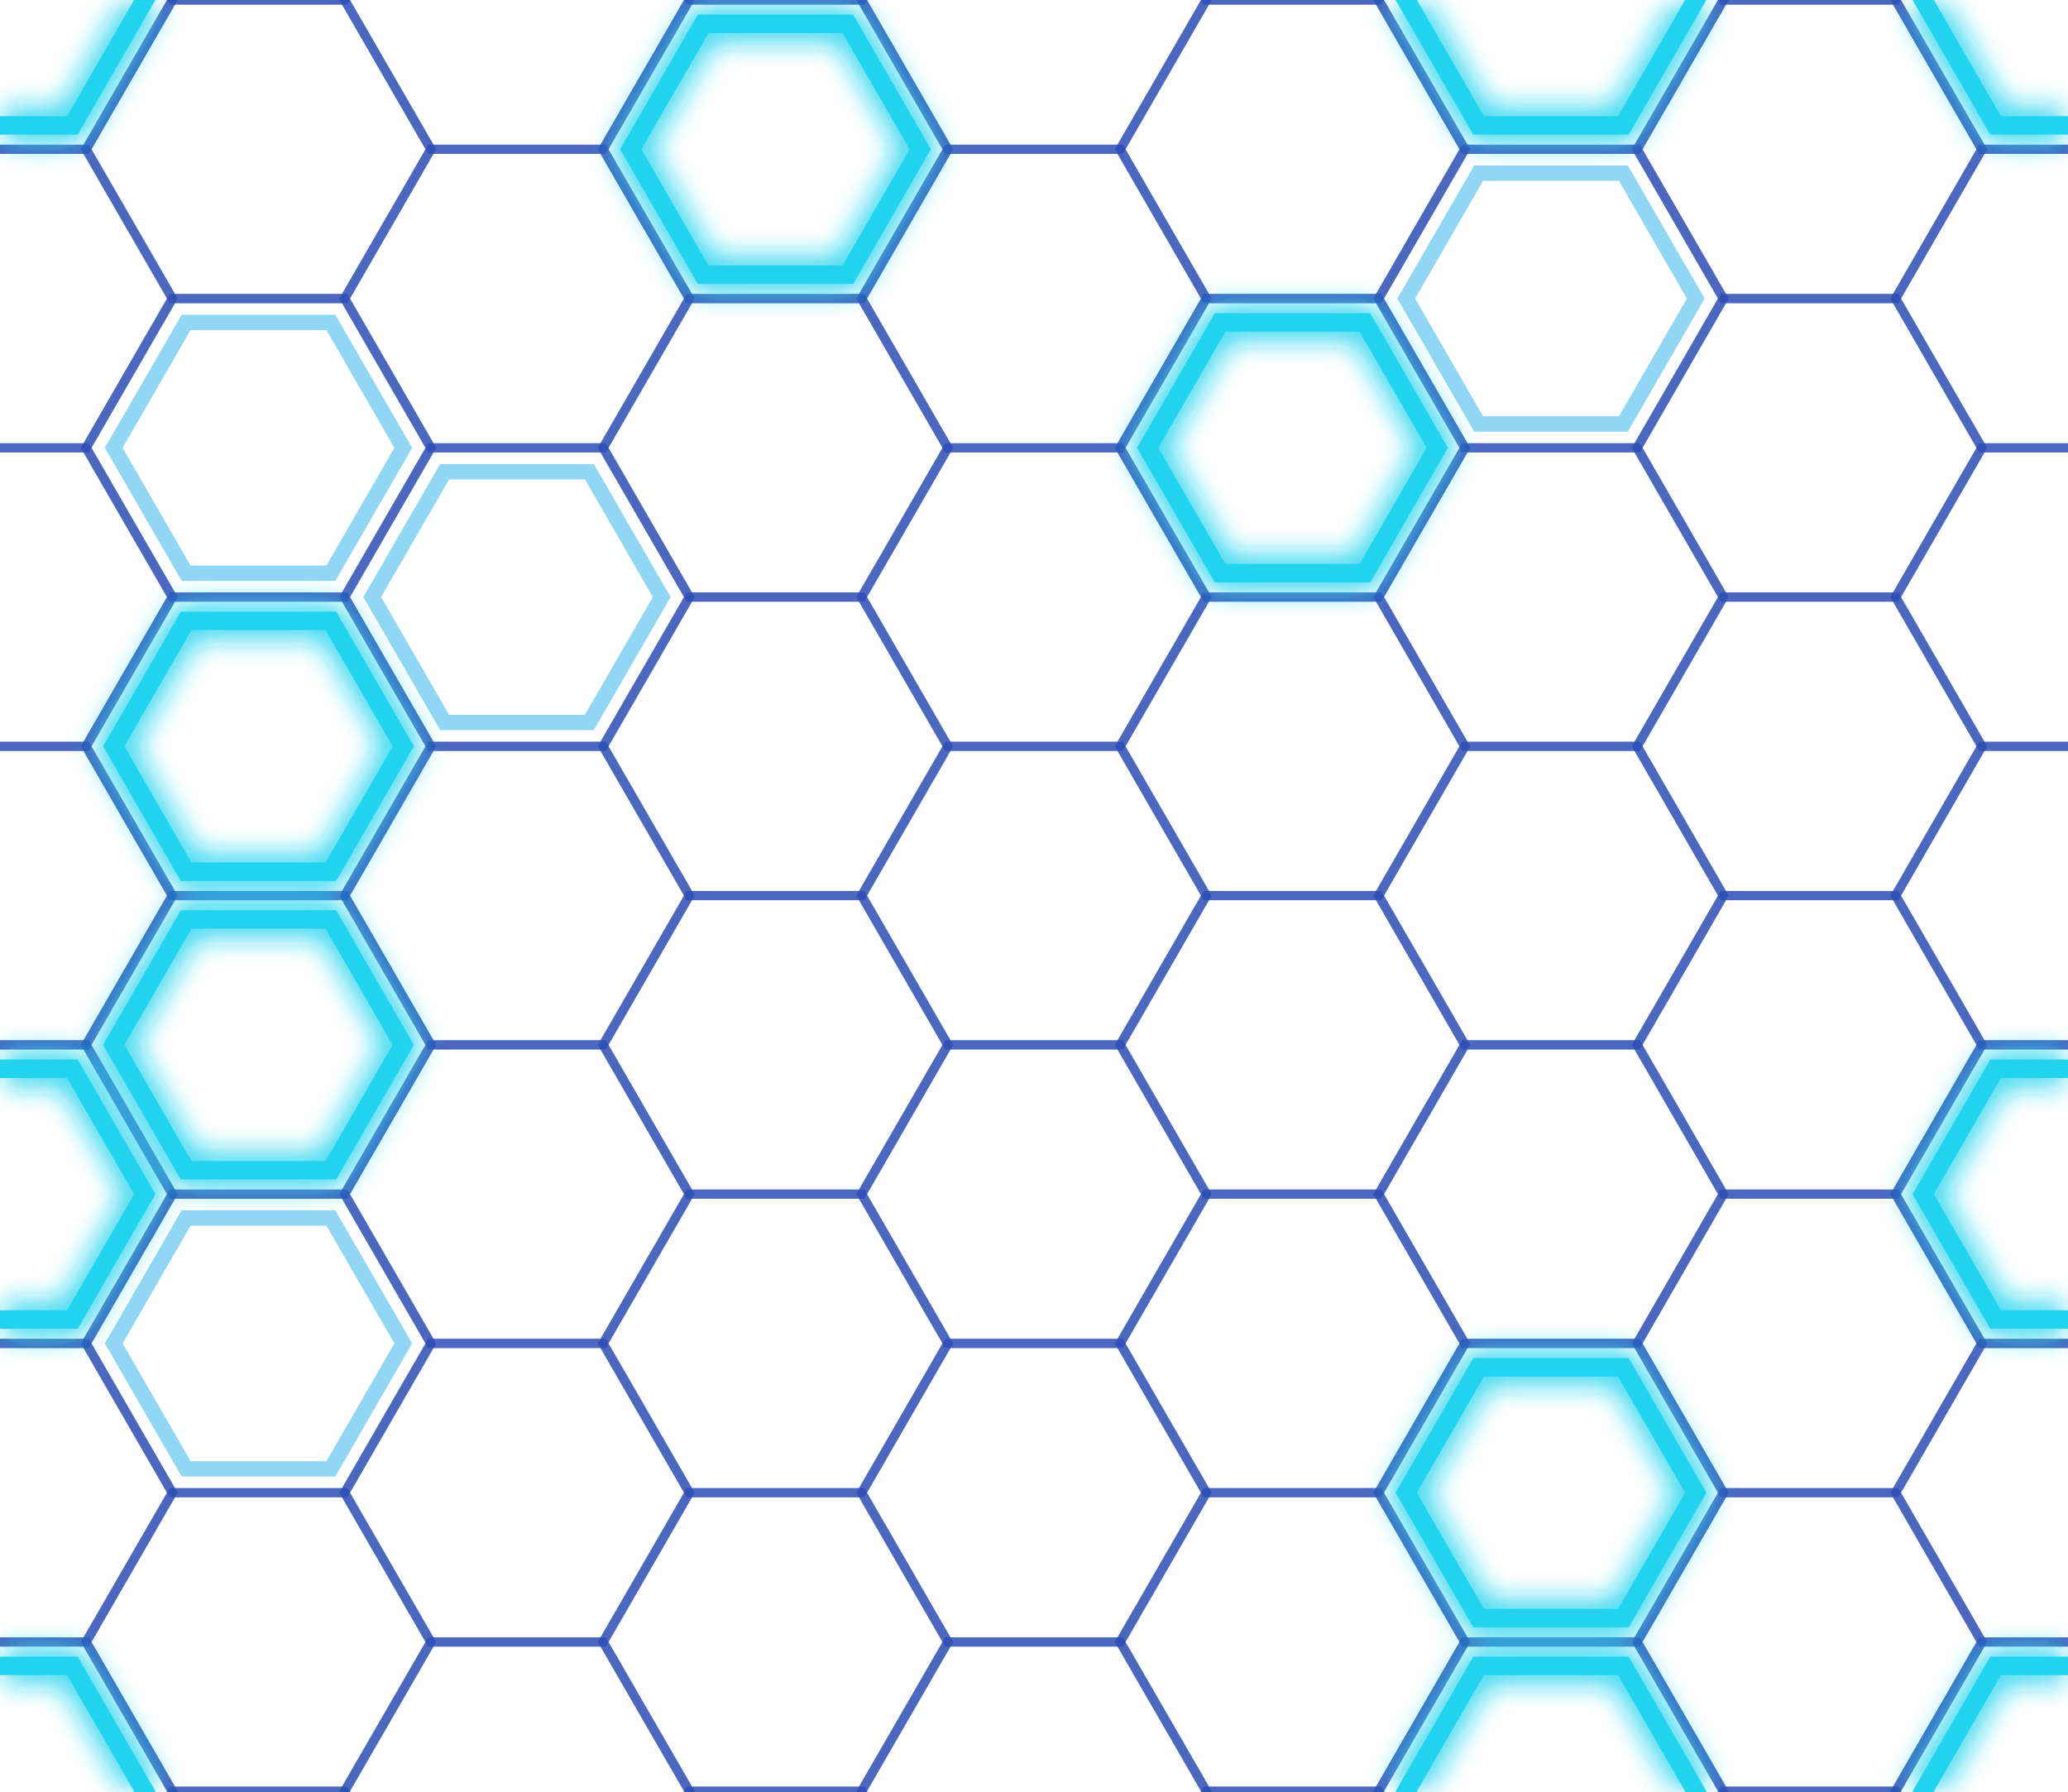
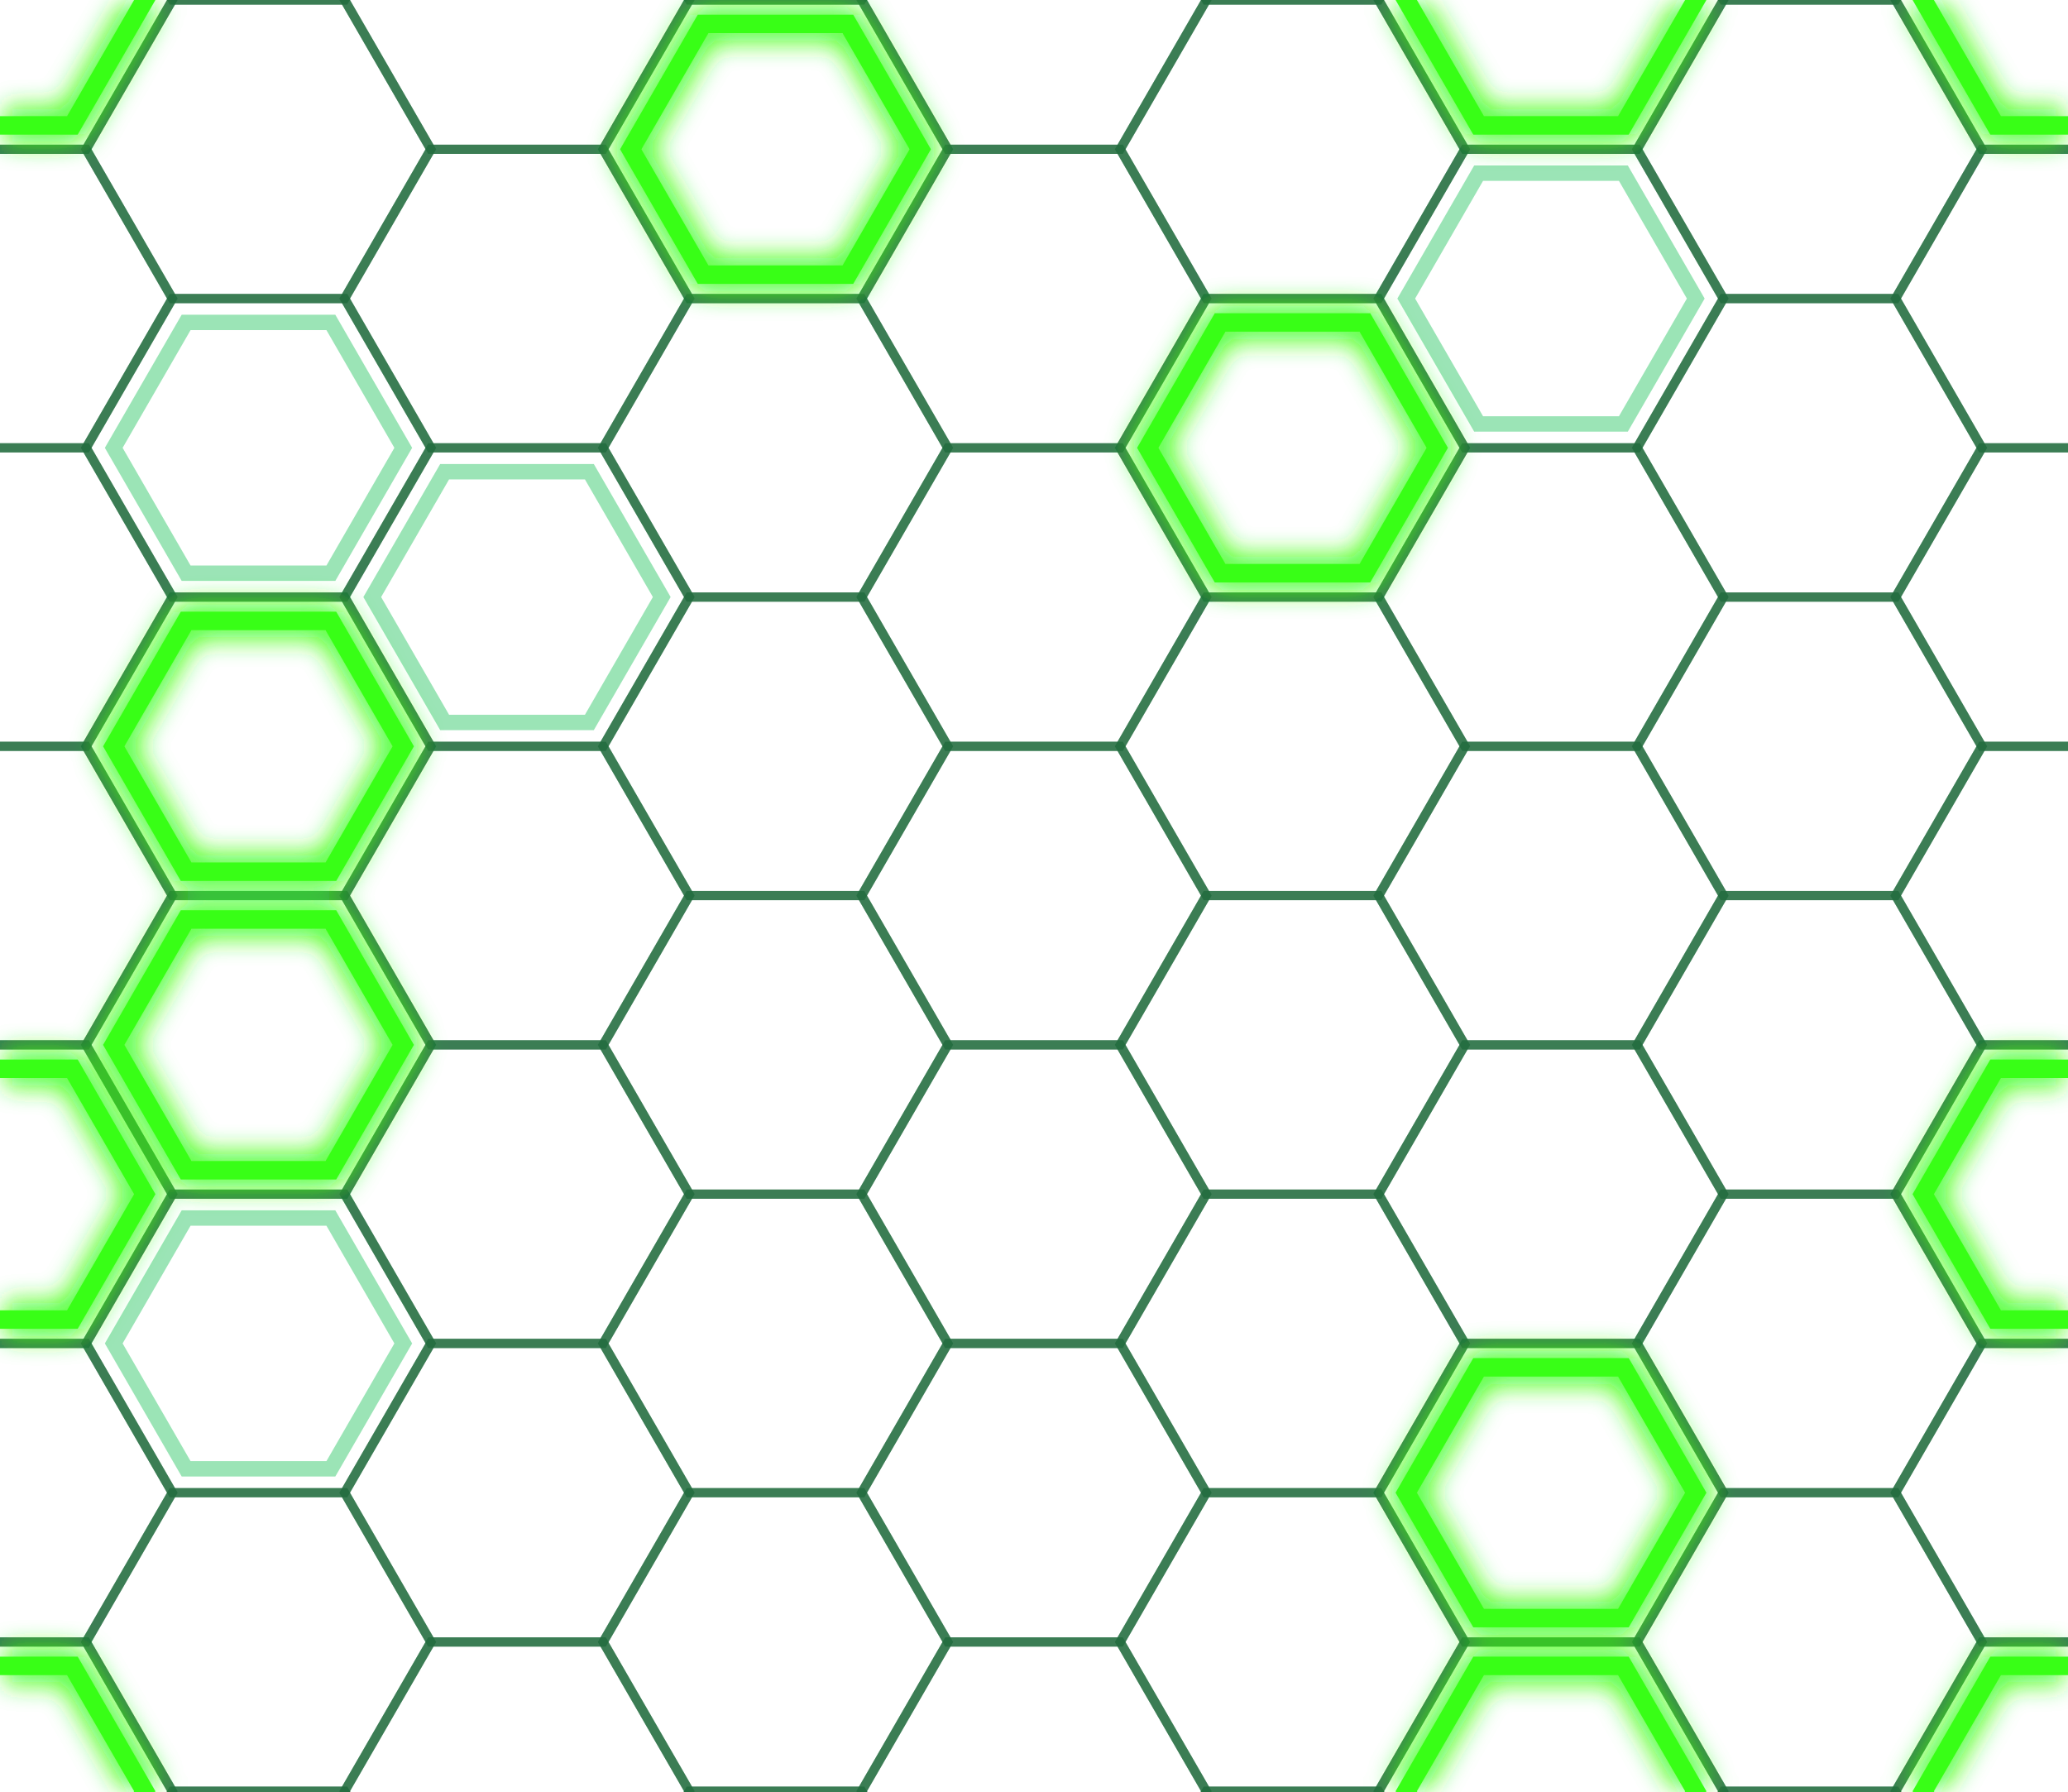
<svg xmlns="http://www.w3.org/2000/svg" width="336.00" height="290.98" viewBox="0 0 336.00 290.98">
  <defs>
    <filter id="g" x="-50%" y="-50%" width="200%" height="200%">
      <feGaussianBlur stdDeviation="2.5" result="b" />
      <feMerge>
        <feMergeNode in="b" />
        <feMergeNode in="b" />
        <feMergeNode in="SourceGraphic" />
      </feMerge>
    </filter>
  </defs>
-   <g fill="none" stroke="#1e40af" stroke-opacity=".55" stroke-width="1.5">
+   <g fill="none" stroke="#166534" stroke-opacity=".6" stroke-width="1.5">
    <polygon points="-14.00,-24.25 -28.00,0.00 -56.00,0.00 -70.00,-24.25 -56.00,-48.50 -28.00,-48.50" />
    <polygon points="-14.00,24.25 -28.00,48.50 -56.00,48.50 -70.00,24.25 -56.00,0.00 -28.00,0.00" />
    <polygon points="-14.00,72.75 -28.00,96.99 -56.00,96.99 -70.00,72.75 -56.00,48.50 -28.00,48.50" />
    <polygon points="-14.00,121.24 -28.00,145.49 -56.00,145.49 -70.00,121.24 -56.00,96.99 -28.00,96.99" />
    <polygon points="-14.00,169.74 -28.00,193.99 -56.00,193.99 -70.00,169.74 -56.00,145.49 -28.00,145.49" />
    <polygon points="-14.00,218.24 -28.00,242.49 -56.00,242.49 -70.00,218.24 -56.00,193.99 -28.00,193.99" />
    <polygon points="-14.00,266.74 -28.00,290.98 -56.00,290.98 -70.00,266.74 -56.00,242.49 -28.00,242.49" />
    <polygon points="-14.00,315.23 -28.00,339.48 -56.00,339.48 -70.00,315.23 -56.00,290.98 -28.00,290.98" />
    <polygon points="-14.00,363.73 -28.00,387.98 -56.00,387.98 -70.00,363.73 -56.00,339.48 -28.00,339.48" />
    <polygon points="28.00,-48.50 14.00,-24.25 -14.00,-24.25 -28.00,-48.50 -14.00,-72.75 14.00,-72.75" />
    <polygon points="28.00,0.00 14.00,24.25 -14.00,24.25 -28.00,0.00 -14.00,-24.25 14.00,-24.25" />
    <polygon points="28.00,48.50 14.00,72.75 -14.00,72.75 -28.00,48.50 -14.00,24.25 14.00,24.25" />
    <polygon points="28.00,96.99 14.00,121.24 -14.00,121.24 -28.00,96.99 -14.00,72.75 14.00,72.75" />
    <polygon points="28.00,145.49 14.00,169.74 -14.00,169.74 -28.00,145.49 -14.00,121.24 14.00,121.24" />
    <polygon points="28.00,193.99 14.00,218.24 -14.00,218.24 -28.00,193.99 -14.00,169.74 14.00,169.74" />
    <polygon points="28.00,242.49 14.00,266.74 -14.00,266.74 -28.00,242.49 -14.00,218.24 14.00,218.24" />
    <polygon points="28.00,290.98 14.00,315.23 -14.00,315.23 -28.00,290.98 -14.00,266.74 14.00,266.74" />
    <polygon points="28.00,339.48 14.00,363.73 -14.00,363.73 -28.00,339.48 -14.00,315.23 14.00,315.23" />
    <polygon points="70.00,-24.25 56.00,0.00 28.00,0.00 14.00,-24.25 28.00,-48.50 56.00,-48.50" />
    <polygon points="70.00,24.25 56.00,48.50 28.00,48.50 14.00,24.25 28.00,0.00 56.00,0.00" />
    <polygon points="70.00,72.75 56.00,96.99 28.00,96.99 14.00,72.75 28.00,48.50 56.00,48.50" />
    <polygon points="70.00,121.24 56.00,145.49 28.00,145.49 14.00,121.24 28.00,96.99 56.00,96.99" />
    <polygon points="70.00,169.74 56.00,193.99 28.00,193.99 14.00,169.74 28.00,145.49 56.00,145.49" />
    <polygon points="70.00,218.24 56.00,242.49 28.00,242.49 14.00,218.24 28.00,193.99 56.00,193.99" />
    <polygon points="70.00,266.74 56.00,290.98 28.00,290.98 14.00,266.74 28.00,242.49 56.00,242.49" />
    <polygon points="70.00,315.23 56.00,339.48 28.00,339.48 14.00,315.23 28.00,290.98 56.00,290.98" />
    <polygon points="70.00,363.73 56.00,387.98 28.00,387.98 14.00,363.73 28.00,339.48 56.00,339.48" />
    <polygon points="112.00,-48.50 98.00,-24.25 70.00,-24.25 56.00,-48.50 70.00,-72.75 98.00,-72.75" />
    <polygon points="112.00,0.00 98.00,24.25 70.00,24.25 56.00,0.00 70.00,-24.25 98.00,-24.25" />
    <polygon points="112.00,48.50 98.00,72.75 70.00,72.75 56.00,48.50 70.00,24.25 98.00,24.25" />
    <polygon points="112.00,96.99 98.00,121.24 70.00,121.24 56.00,96.99 70.00,72.75 98.00,72.75" />
    <polygon points="112.00,145.49 98.00,169.74 70.00,169.74 56.00,145.49 70.00,121.24 98.00,121.24" />
    <polygon points="112.00,193.99 98.00,218.24 70.00,218.24 56.00,193.99 70.00,169.74 98.00,169.74" />
    <polygon points="112.00,242.49 98.00,266.74 70.00,266.74 56.00,242.49 70.00,218.24 98.00,218.24" />
    <polygon points="112.00,290.98 98.00,315.23 70.00,315.23 56.00,290.98 70.00,266.74 98.00,266.74" />
    <polygon points="112.00,339.48 98.00,363.73 70.00,363.73 56.00,339.48 70.00,315.23 98.00,315.23" />
    <polygon points="154.00,-24.25 140.00,0.00 112.00,0.00 98.00,-24.25 112.00,-48.50 140.00,-48.50" />
    <polygon points="154.00,24.25 140.00,48.50 112.00,48.50 98.00,24.25 112.00,0.00 140.00,0.00" />
    <polygon points="154.00,72.75 140.00,96.99 112.00,96.99 98.00,72.75 112.00,48.50 140.00,48.50" />
    <polygon points="154.00,121.24 140.00,145.49 112.00,145.49 98.00,121.24 112.00,96.99 140.00,96.99" />
    <polygon points="154.00,169.74 140.00,193.99 112.00,193.99 98.00,169.74 112.00,145.49 140.00,145.49" />
    <polygon points="154.00,218.24 140.00,242.49 112.00,242.49 98.00,218.24 112.00,193.99 140.00,193.99" />
    <polygon points="154.00,266.74 140.00,290.98 112.00,290.98 98.00,266.74 112.00,242.49 140.00,242.49" />
    <polygon points="154.00,315.23 140.00,339.48 112.00,339.48 98.00,315.23 112.00,290.98 140.00,290.98" />
    <polygon points="154.00,363.73 140.00,387.98 112.00,387.98 98.00,363.73 112.00,339.48 140.00,339.48" />
    <polygon points="196.00,-48.50 182.00,-24.25 154.00,-24.25 140.00,-48.50 154.00,-72.75 182.00,-72.75" />
    <polygon points="196.00,0.00 182.00,24.25 154.00,24.25 140.00,0.00 154.00,-24.25 182.00,-24.25" />
    <polygon points="196.00,48.50 182.00,72.75 154.00,72.75 140.00,48.50 154.00,24.25 182.00,24.25" />
    <polygon points="196.00,96.99 182.00,121.24 154.00,121.24 140.00,96.99 154.00,72.75 182.00,72.75" />
    <polygon points="196.00,145.49 182.00,169.74 154.00,169.74 140.00,145.49 154.00,121.24 182.00,121.24" />
    <polygon points="196.00,193.99 182.00,218.24 154.00,218.24 140.00,193.99 154.00,169.74 182.00,169.74" />
    <polygon points="196.00,242.49 182.00,266.74 154.00,266.74 140.00,242.49 154.00,218.24 182.00,218.24" />
    <polygon points="196.00,290.98 182.00,315.23 154.00,315.23 140.00,290.98 154.00,266.74 182.00,266.74" />
    <polygon points="196.00,339.48 182.00,363.73 154.00,363.73 140.00,339.48 154.00,315.23 182.00,315.23" />
    <polygon points="238.00,-24.25 224.00,0.00 196.00,0.00 182.00,-24.25 196.00,-48.50 224.00,-48.50" />
    <polygon points="238.00,24.25 224.00,48.50 196.00,48.50 182.00,24.25 196.00,0.00 224.00,0.00" />
    <polygon points="238.00,72.75 224.00,96.99 196.00,96.99 182.00,72.75 196.00,48.50 224.00,48.50" />
    <polygon points="238.00,121.24 224.00,145.49 196.00,145.49 182.00,121.24 196.00,96.99 224.00,96.99" />
    <polygon points="238.00,169.74 224.00,193.99 196.00,193.99 182.00,169.74 196.00,145.49 224.00,145.49" />
    <polygon points="238.00,218.24 224.00,242.49 196.00,242.49 182.00,218.24 196.00,193.99 224.00,193.99" />
    <polygon points="238.00,266.74 224.00,290.98 196.00,290.98 182.00,266.74 196.00,242.49 224.00,242.49" />
    <polygon points="238.00,315.23 224.00,339.48 196.00,339.48 182.00,315.23 196.00,290.98 224.00,290.98" />
    <polygon points="238.00,363.73 224.00,387.98 196.00,387.98 182.00,363.73 196.00,339.48 224.00,339.48" />
    <polygon points="280.00,-48.50 266.00,-24.25 238.00,-24.25 224.00,-48.50 238.00,-72.75 266.00,-72.75" />
    <polygon points="280.00,0.00 266.00,24.25 238.00,24.25 224.00,0.00 238.00,-24.25 266.00,-24.25" />
    <polygon points="280.00,48.50 266.00,72.75 238.00,72.75 224.00,48.50 238.00,24.25 266.00,24.25" />
    <polygon points="280.00,96.99 266.00,121.24 238.00,121.24 224.00,96.99 238.00,72.75 266.00,72.75" />
    <polygon points="280.00,145.49 266.00,169.74 238.00,169.74 224.00,145.49 238.00,121.24 266.00,121.24" />
    <polygon points="280.00,193.99 266.00,218.24 238.00,218.24 224.00,193.99 238.00,169.74 266.00,169.74" />
    <polygon points="280.00,242.49 266.00,266.74 238.00,266.74 224.00,242.49 238.00,218.24 266.00,218.24" />
    <polygon points="280.00,290.98 266.00,315.23 238.00,315.23 224.00,290.98 238.00,266.74 266.00,266.74" />
    <polygon points="280.00,339.48 266.00,363.73 238.00,363.73 224.00,339.48 238.00,315.23 266.00,315.23" />
    <polygon points="322.00,-24.25 308.00,0.00 280.00,0.00 266.00,-24.25 280.00,-48.50 308.00,-48.50" />
    <polygon points="322.00,24.25 308.00,48.50 280.00,48.50 266.00,24.25 280.00,0.00 308.00,0.00" />
    <polygon points="322.00,72.75 308.00,96.99 280.00,96.99 266.00,72.75 280.00,48.50 308.00,48.50" />
    <polygon points="322.00,121.24 308.00,145.49 280.00,145.49 266.00,121.24 280.00,96.99 308.00,96.99" />
    <polygon points="322.00,169.74 308.00,193.99 280.00,193.99 266.00,169.74 280.00,145.49 308.00,145.49" />
    <polygon points="322.00,218.24 308.00,242.49 280.00,242.49 266.00,218.24 280.00,193.99 308.00,193.99" />
    <polygon points="322.00,266.74 308.00,290.98 280.00,290.98 266.00,266.74 280.00,242.49 308.00,242.49" />
    <polygon points="322.00,315.23 308.00,339.48 280.00,339.48 266.00,315.23 280.00,290.98 308.00,290.98" />
    <polygon points="322.00,363.73 308.00,387.98 280.00,387.98 266.00,363.73 280.00,339.48 308.00,339.48" />
    <polygon points="364.00,-48.50 350.00,-24.25 322.00,-24.25 308.00,-48.50 322.00,-72.75 350.00,-72.75" />
    <polygon points="364.00,0.00 350.00,24.25 322.00,24.25 308.00,0.00 322.00,-24.25 350.00,-24.25" />
    <polygon points="364.00,48.50 350.00,72.75 322.00,72.75 308.00,48.50 322.00,24.25 350.00,24.25" />
    <polygon points="364.00,96.99 350.00,121.24 322.00,121.24 308.00,96.99 322.00,72.75 350.00,72.75" />
    <polygon points="364.00,145.49 350.00,169.74 322.00,169.74 308.00,145.49 322.00,121.24 350.00,121.24" />
    <polygon points="364.00,193.99 350.00,218.24 322.00,218.24 308.00,193.99 322.00,169.74 350.00,169.74" />
    <polygon points="364.00,242.49 350.00,266.74 322.00,266.74 308.00,242.49 322.00,218.24 350.00,218.24" />
    <polygon points="364.00,290.98 350.00,315.23 322.00,315.23 308.00,290.98 322.00,266.74 350.00,266.74" />
    <polygon points="364.00,339.48 350.00,363.73 322.00,363.73 308.00,339.48 322.00,315.23 350.00,315.23" />
  </g>
-   <g fill="none" stroke="#0ea5e9" stroke-opacity=".45" stroke-width="2.5">
+   <g fill="none" stroke="#22c55e" stroke-opacity=".45" stroke-width="2.5">
    <polygon points="65.52,72.75 53.76,93.12 30.24,93.12 18.48,72.75 30.24,52.38 53.76,52.38" />
    <polygon points="65.52,218.24 53.76,238.61 30.24,238.61 18.48,218.24 30.24,197.87 53.76,197.87" />
    <polygon points="65.52,363.73 53.76,384.10 30.24,384.10 18.48,363.73 30.24,343.36 53.76,343.36" />
    <polygon points="107.52,96.99 95.76,117.36 72.24,117.36 60.48,96.99 72.24,76.63 95.76,76.63" />
    <polygon points="275.52,48.50 263.76,68.87 240.24,68.87 228.48,48.50 240.24,28.13 263.76,28.13" />
    <polygon points="275.52,339.48 263.76,359.85 240.24,359.85 228.48,339.48 240.24,319.11 263.76,319.11" />
  </g>
-   <g fill="none" stroke="#22d3ee" stroke-width="3" filter="url(#g)">
+   <g fill="none" stroke="#39ff14" stroke-width="3" filter="url(#g)">
    <polygon points="23.52,0.00 11.76,20.37 -11.76,20.37 -23.52,0.00 -11.76,-20.37 11.76,-20.37" />
    <polygon points="23.52,193.99 11.76,214.36 -11.76,214.36 -23.52,193.99 -11.76,173.62 11.76,173.62" />
    <polygon points="23.52,290.98 11.76,311.35 -11.76,311.35 -23.52,290.98 -11.76,270.62 11.76,270.62" />
    <polygon points="65.52,121.24 53.76,141.61 30.24,141.61 18.48,121.24 30.24,100.87 53.76,100.87" />
    <polygon points="65.52,169.74 53.76,190.11 30.24,190.11 18.48,169.74 30.24,149.37 53.76,149.37" />
    <polygon points="149.52,24.25 137.76,44.62 114.24,44.62 102.48,24.25 114.24,3.88 137.76,3.88" />
    <polygon points="149.52,315.23 137.76,335.60 114.24,335.60 102.48,315.23 114.24,294.86 137.76,294.86" />
    <polygon points="233.52,72.75 221.76,93.12 198.24,93.12 186.48,72.75 198.24,52.38 221.76,52.38" />
    <polygon points="233.52,363.73 221.76,384.10 198.24,384.10 186.48,363.73 198.24,343.36 221.76,343.36" />
    <polygon points="275.52,-48.50 263.76,-28.13 240.24,-28.13 228.48,-48.50 240.24,-68.87 263.76,-68.87" />
    <polygon points="275.52,0.00 263.76,20.37 240.24,20.37 228.48,0.00 240.24,-20.37 263.76,-20.37" />
    <polygon points="275.52,242.49 263.76,262.86 240.24,262.86 228.48,242.49 240.24,222.12 263.76,222.12" />
    <polygon points="275.52,290.98 263.76,311.35 240.24,311.35 228.48,290.98 240.24,270.62 263.76,270.62" />
    <polygon points="359.52,0.00 347.76,20.37 324.24,20.37 312.48,0.00 324.24,-20.37 347.76,-20.37" />
    <polygon points="359.52,193.99 347.76,214.36 324.24,214.36 312.48,193.99 324.24,173.62 347.76,173.62" />
    <polygon points="359.52,290.98 347.76,311.35 324.24,311.35 312.48,290.98 324.24,270.62 347.76,270.62" />
  </g>
</svg>
